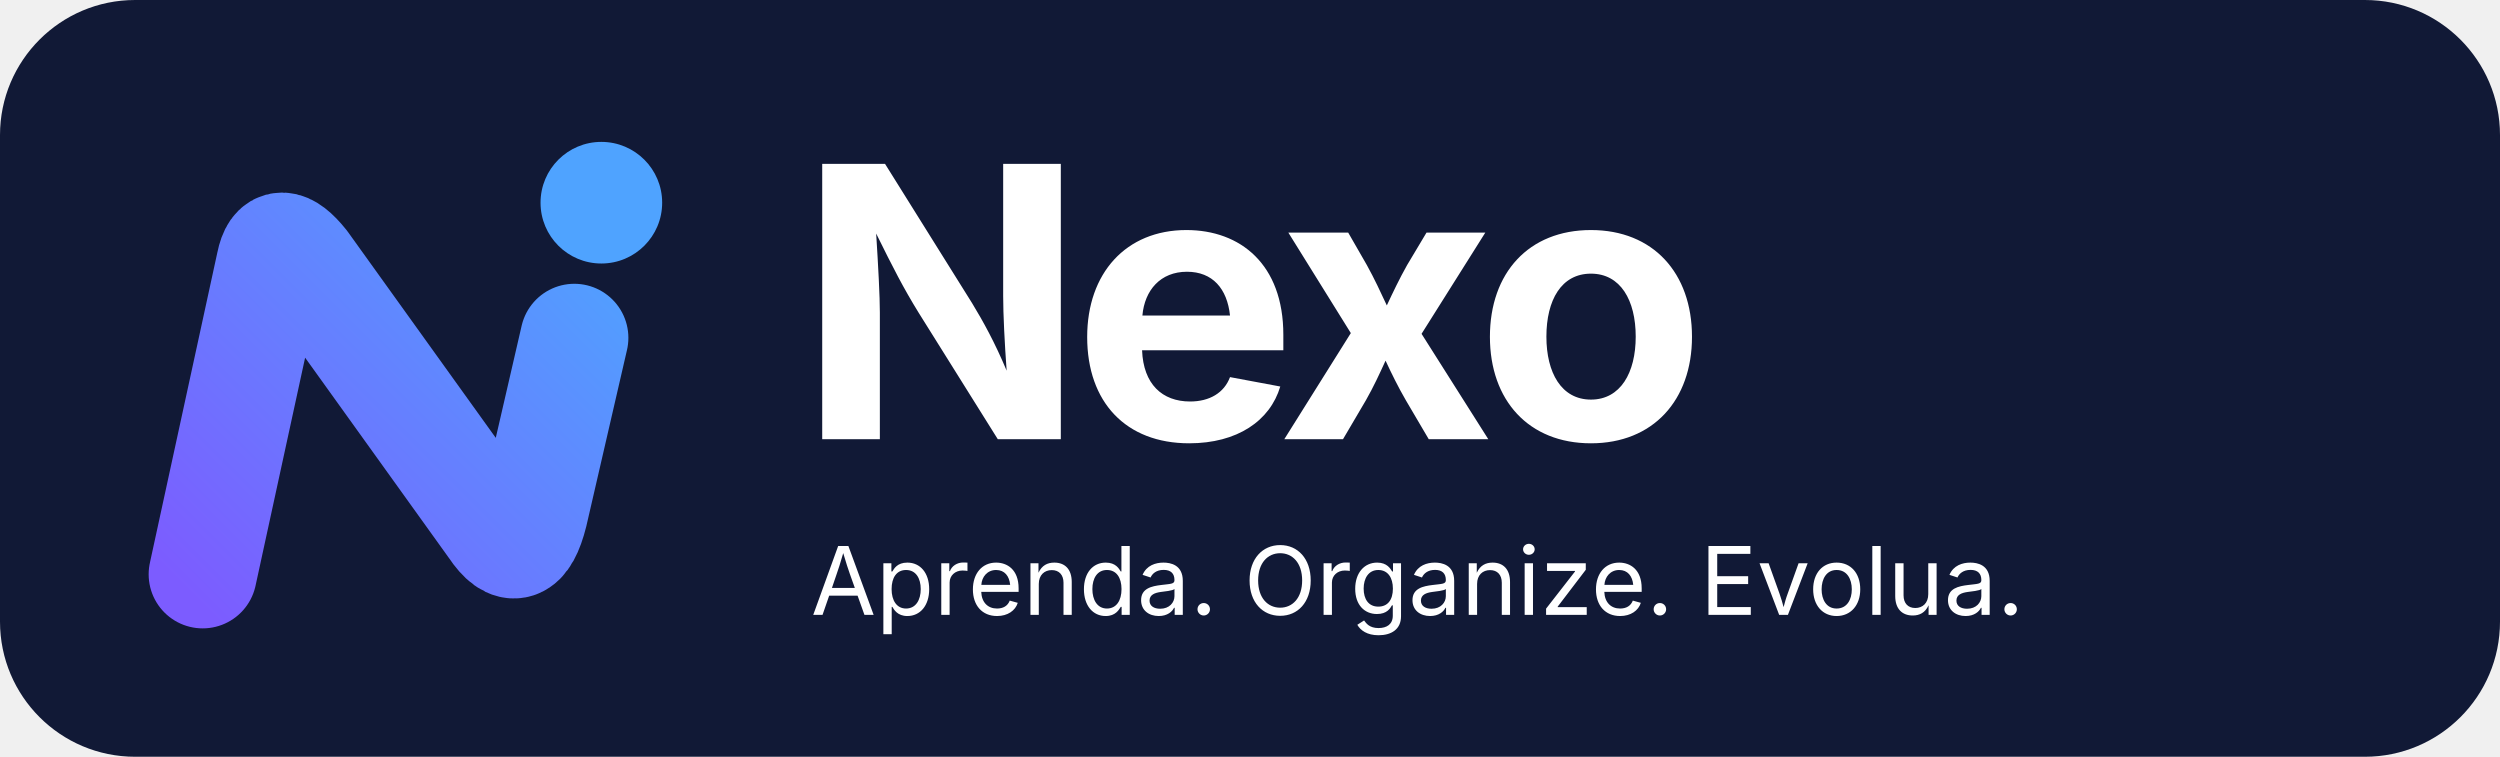
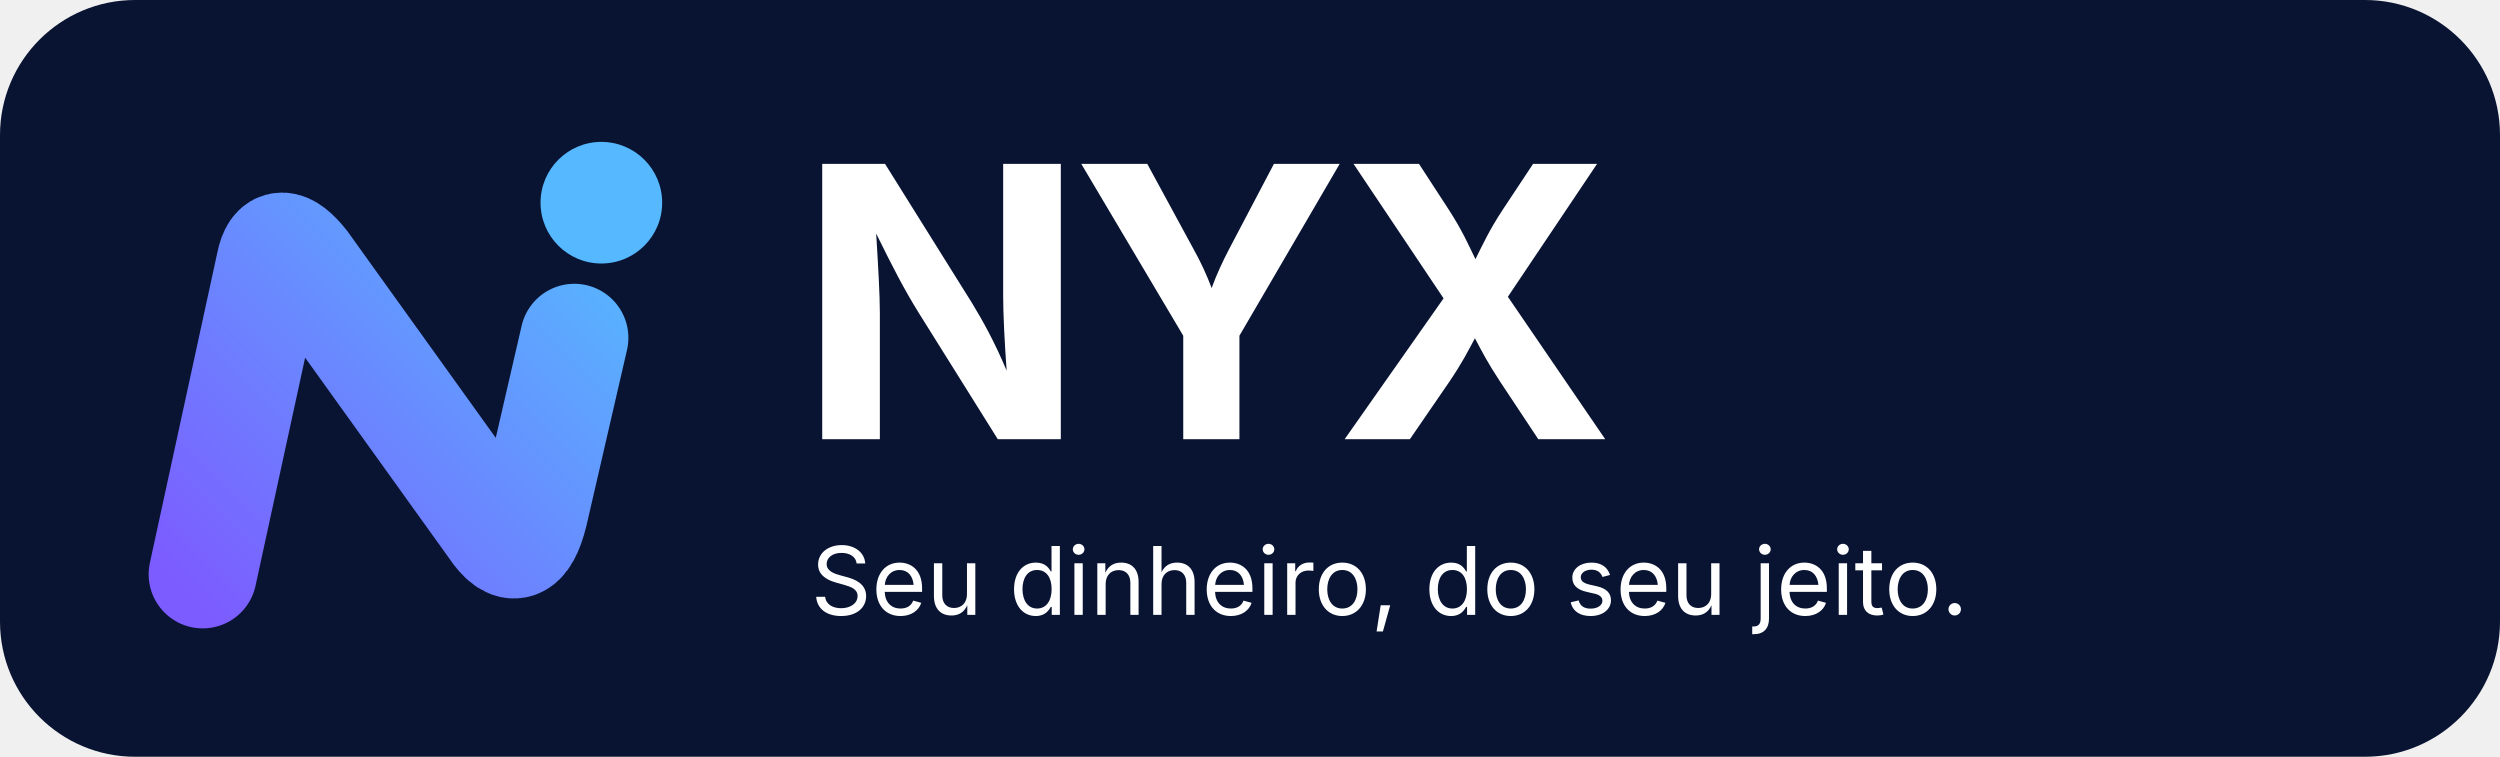
<svg xmlns="http://www.w3.org/2000/svg" viewBox="0 0 370 112">
-   <rect width="370" height="112" rx="20" fill="#111936" />
+   <rect width="370" height="112" rx="20" fill="#091433" />
  <g transform="translate(8 8)">
    <defs>
      <linearGradient id="trail" x1="20" y1="80" x2="78" y2="22" gradientUnits="userSpaceOnUse">
        <stop stop-color="#7C5CFF" />
-         <stop offset="1" stop-color="#4FA3FF" />
+         <stop offset="1" stop-color="#56B8FF" />
      </linearGradient>
    </defs>
    <path d="M22 77 32 31 Q33 26 37 31 L65 70 Q69 76 71 68 L77 42" fill="none" stroke="url(#trail)" stroke-width="16" stroke-linecap="round" stroke-linejoin="round" />
-     <circle cx="81" cy="22" r="9" fill="#4FA3FF" />
+     <circle cx="81" cy="22" r="9" fill="#56B8FF" />
  </g>
-   <text x="118" y="65" font-family="Inter, system-ui, sans-serif" font-weight="700" font-size="56" letter-spacing="-2" fill="#FFFFFF">Nexo</text>
-   <text x="120" y="91" font-family="Inter, system-ui, sans-serif" font-size="14" fill="#FFFFFF">Aprenda. Organize. Evolua.</text>
+   <text x="118" y="65" font-family="Inter, system-ui, sans-serif" font-weight="700" font-size="56" letter-spacing="-2" fill="#FFFFFF">NYX</text>
+   <text x="120" y="91" font-family="Inter, system-ui, sans-serif" font-size="14" fill="#FFFFFF">Seu dinheiro, do seu jeito.</text>
</svg>
